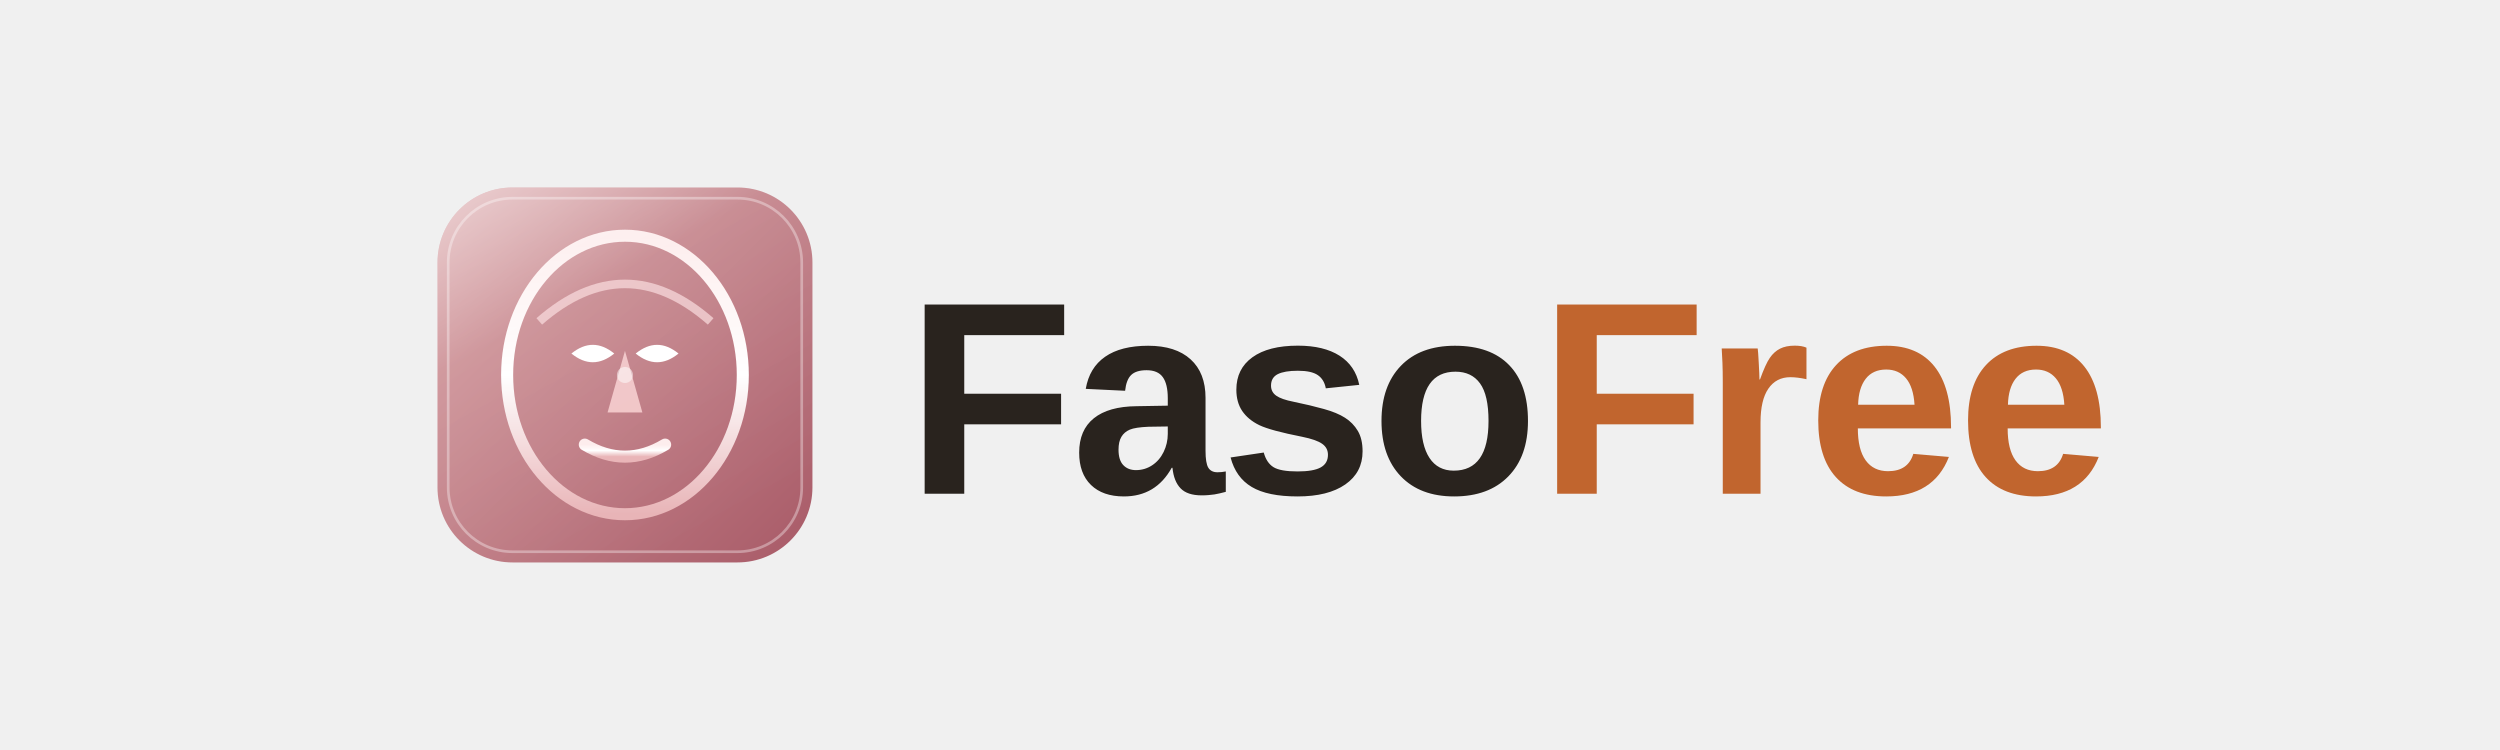
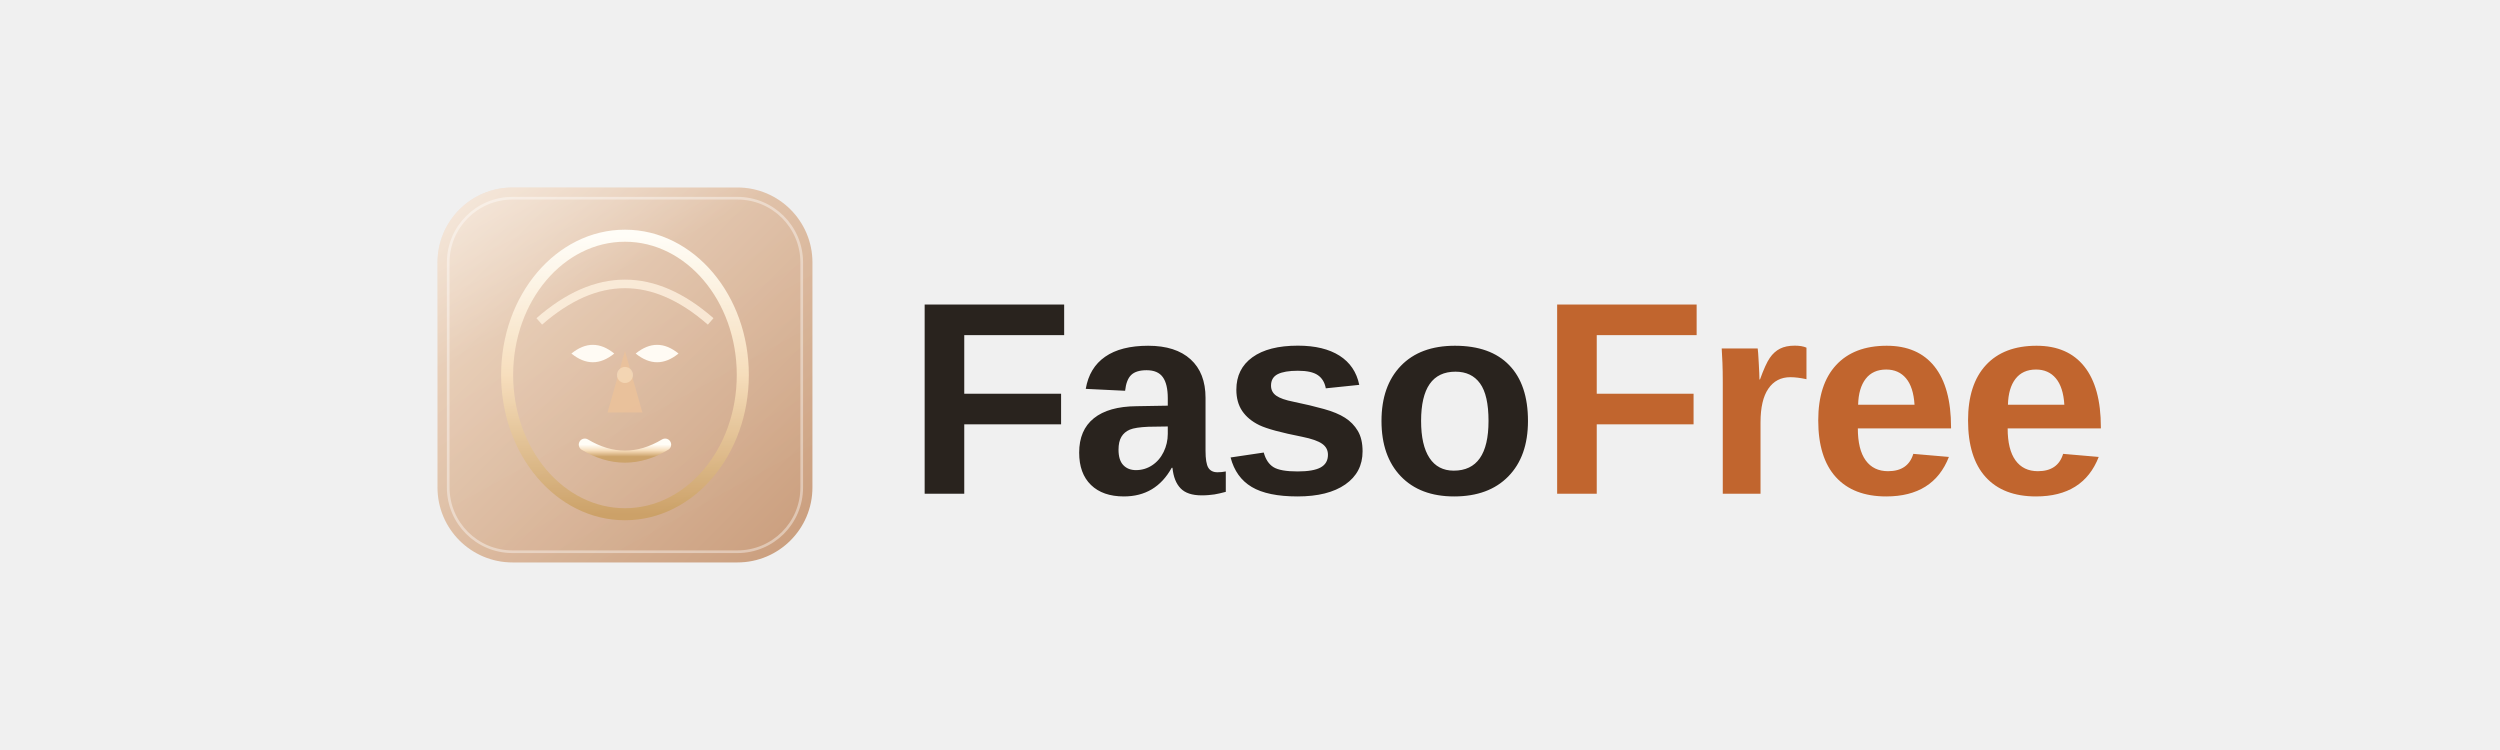
<svg xmlns="http://www.w3.org/2000/svg" viewBox="0 0 800 240" width="800" height="240">
  <defs>
    <linearGradient id="bglg" x1="0%" y1="0%" x2="100%" y2="100%">
-       <stop offset="0%" stop-color="#D9A3A6" />
-       <stop offset="100%" stop-color="#A85A67" />
+       <stop offset="0%" stop-color="#EFD9C4" />
+       <stop offset="100%" stop-color="#C99C7B" />
    </linearGradient>
    <linearGradient id="stlg" x1="0%" y1="0%" x2="0%" y2="100%">
-       <stop offset="0%" stop-color="#FDECEC" />
-       <stop offset="50%" stop-color="#FFFFFF" />
-       <stop offset="100%" stop-color="#E8B3B6" />
+       <stop offset="0%" stop-color="#FFFDF6" />
+       <stop offset="50%" stop-color="#F6DCB9" />
+       <stop offset="100%" stop-color="#CBA066" />
    </linearGradient>
    <linearGradient id="gllg" x1="0%" y1="0%" x2="55%" y2="100%">
-       <stop offset="0%" stop-color="#FFFFFF" stop-opacity="0.5" />
-       <stop offset="38%" stop-color="#FFFFFF" stop-opacity="0.08" />
+       <stop offset="0%" stop-color="#FFFFFF" stop-opacity="0.45" />
+       <stop offset="38%" stop-color="#FFFFFF" stop-opacity="0.07" />
      <stop offset="100%" stop-color="#FFFFFF" stop-opacity="0" />
    </linearGradient>
  </defs>
  <g transform="translate(140,60) scale(0.857)">
    <rect width="140" height="140" rx="28" fill="url(#bglg)" />
    <ellipse cx="70" cy="70" rx="44" ry="52" fill="none" stroke="url(#stlg)" stroke-width="4.5" />
-     <path d="M38 50 Q70 22 102 50" fill="none" stroke="#F7D6D8" stroke-width="3.2" opacity="0.75" />
-     <path d="M50 62 Q58 55.5 66 62 Q58 68.5 50 62Z" fill="#FFFFFF" />
-     <path d="M74 62 Q82 55.5 90 62 Q82 68.5 74 62Z" fill="#FFFFFF" />
-     <path d="M70 61 L63.5 84 L76.5 84 Z" fill="#F0C4C6" />
+     <path d="M38 50 Q70 22 102 50" fill="none" stroke="#FFF1DF" stroke-width="3.2" opacity="0.8" />
+     <path d="M50 62 Q58 55.5 66 62 Q58 68.5 50 62Z" fill="#FFFBF3" />
+     <path d="M74 62 Q82 55.5 90 62 Q82 68.5 74 62Z" fill="#FFFBF3" />
+     <path d="M70 61 L63.5 84 L76.5 84 Z" fill="#E8BE97" />
    <path d="M55 96 Q70 105 85 96" fill="none" stroke="url(#stlg)" stroke-width="4.5" stroke-linecap="round" />
-     <circle cx="70" cy="70" r="3" fill="#FFFFFF" opacity="0.5" />
+     <circle cx="70" cy="70" r="3" fill="#F6DCB9" opacity="0.7" />
    <rect width="140" height="140" rx="28" fill="url(#gllg)" />
-     <rect x="4" y="4" width="132" height="132" rx="24" fill="none" stroke="#FFFFFF" stroke-width="1" opacity="0.35" />
+     <rect x="4" y="4" width="132" height="132" rx="24" fill="none" stroke="#FFFFFF" stroke-width="1" opacity="0.4" />
  </g>
  <text x="290" y="158" font-family="Segoe UI, Arial, sans-serif" font-size="88" font-weight="700" fill="#29231e" letter-spacing="-1">Faso<tspan fill="#C1652E">Free</tspan>
  </text>
</svg>
